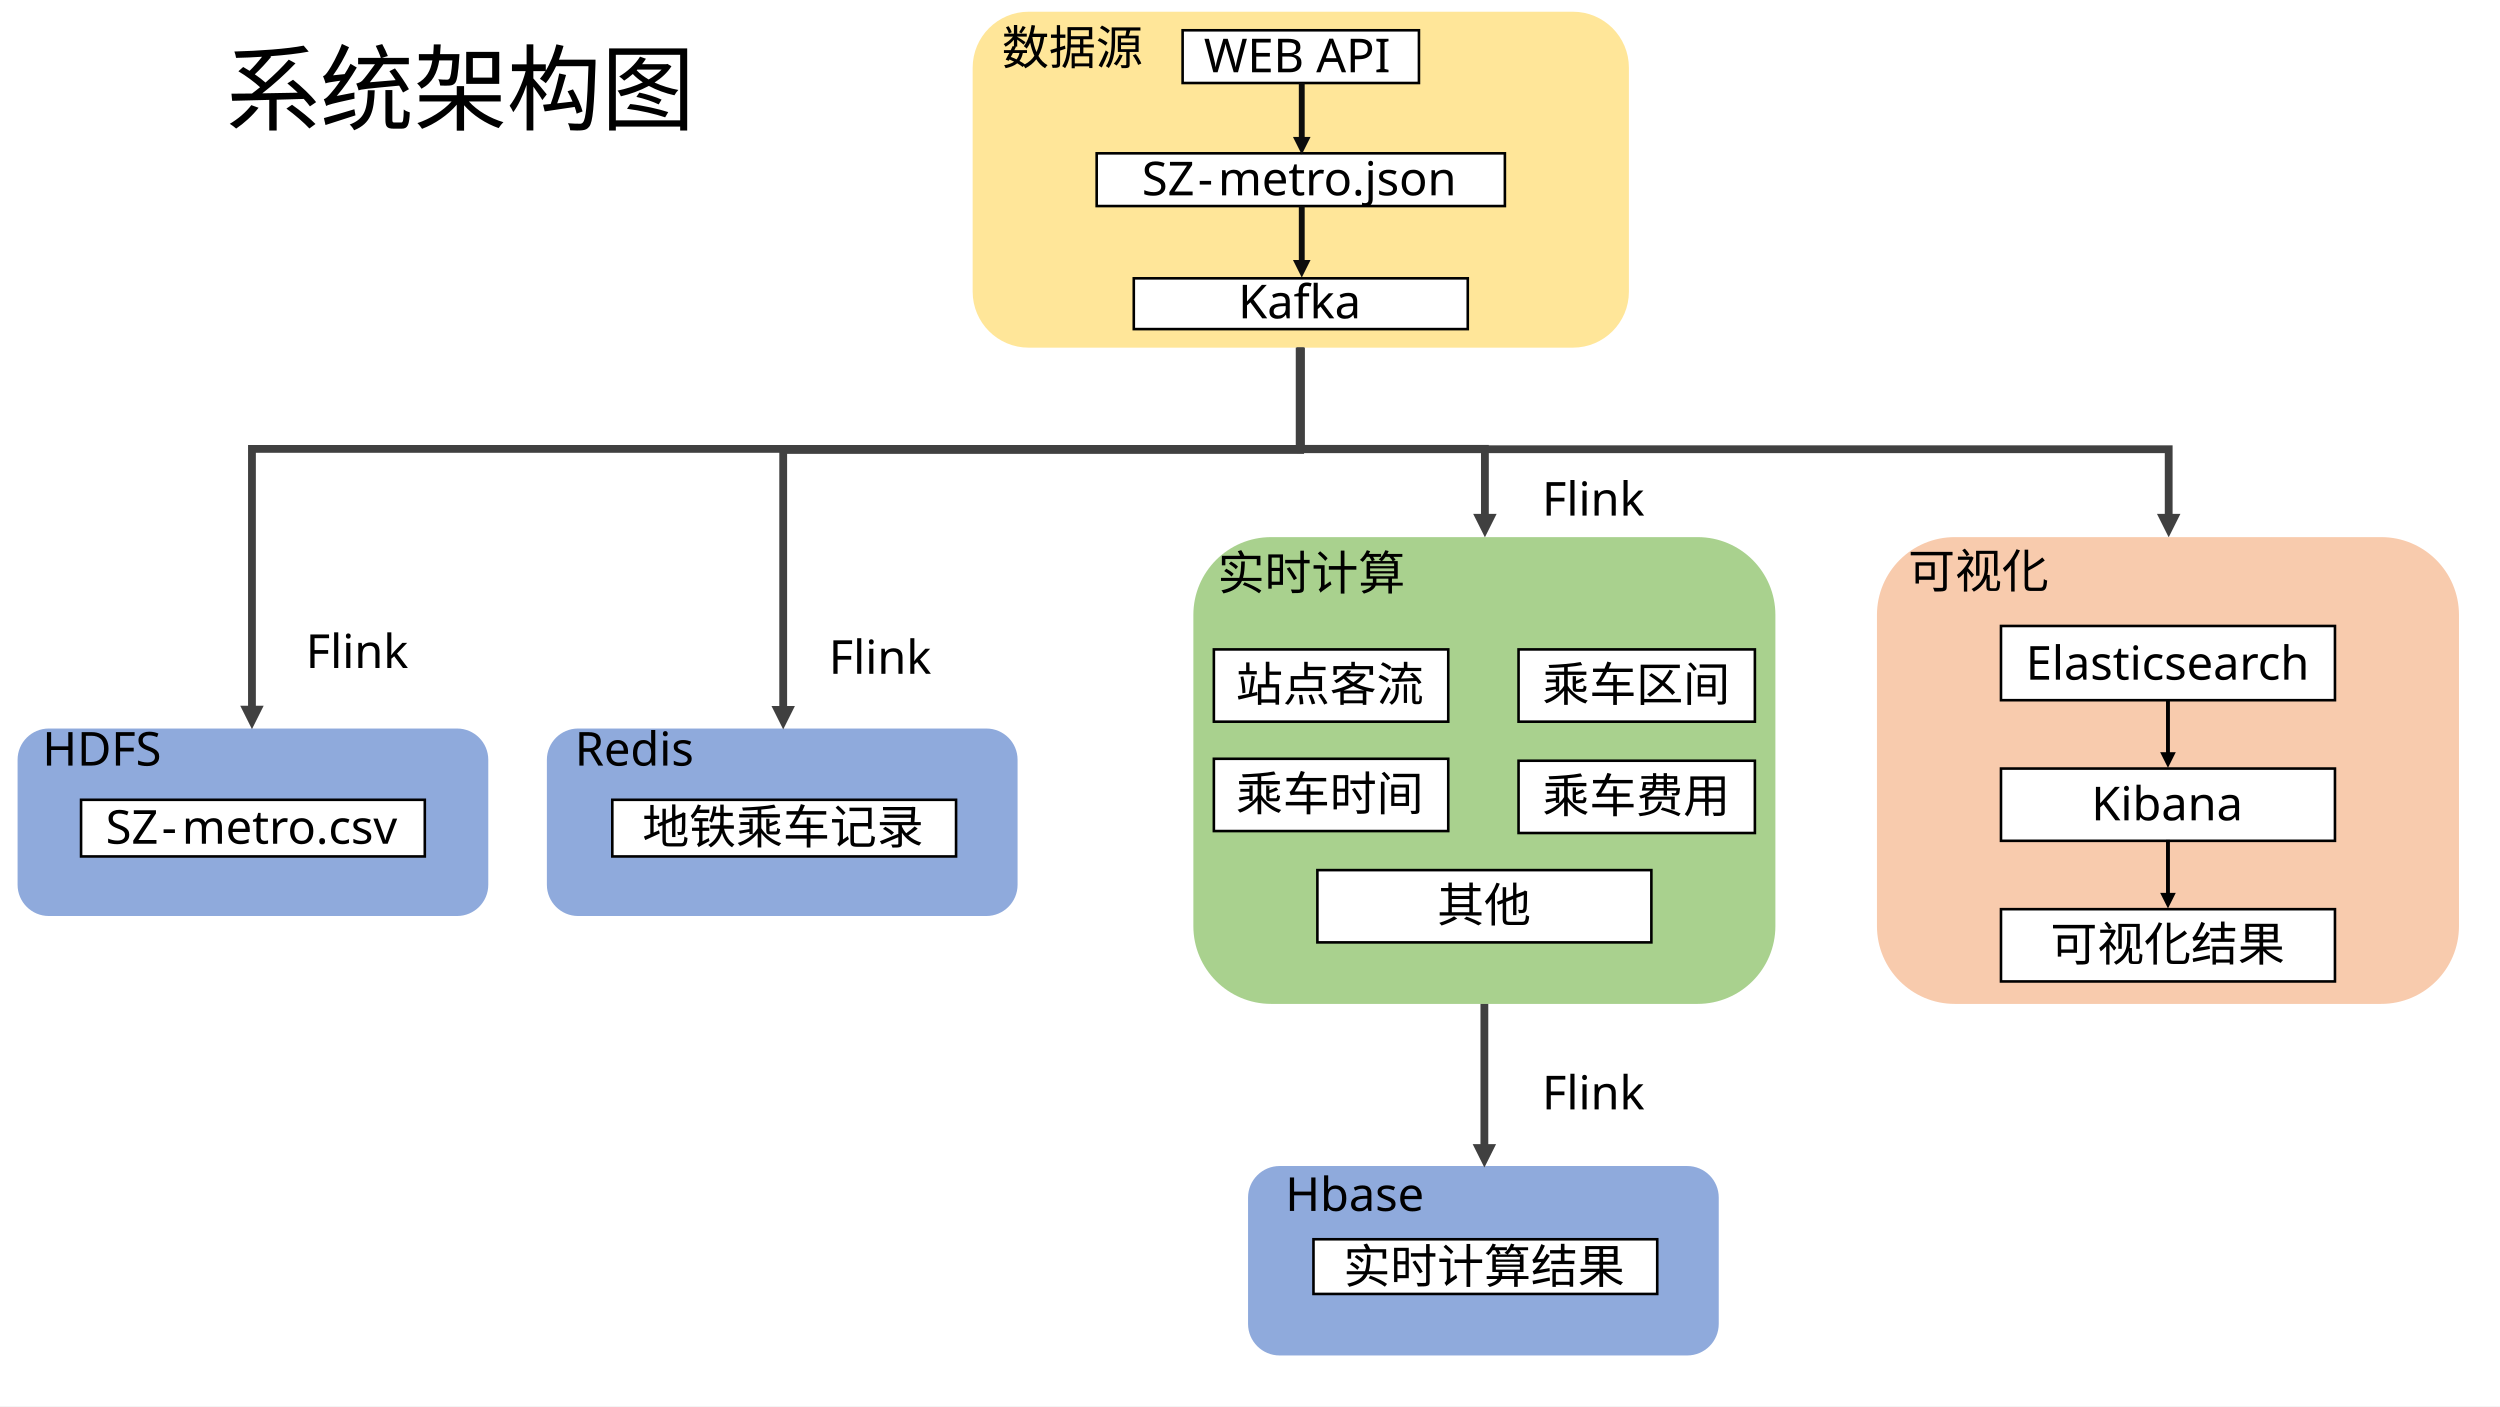
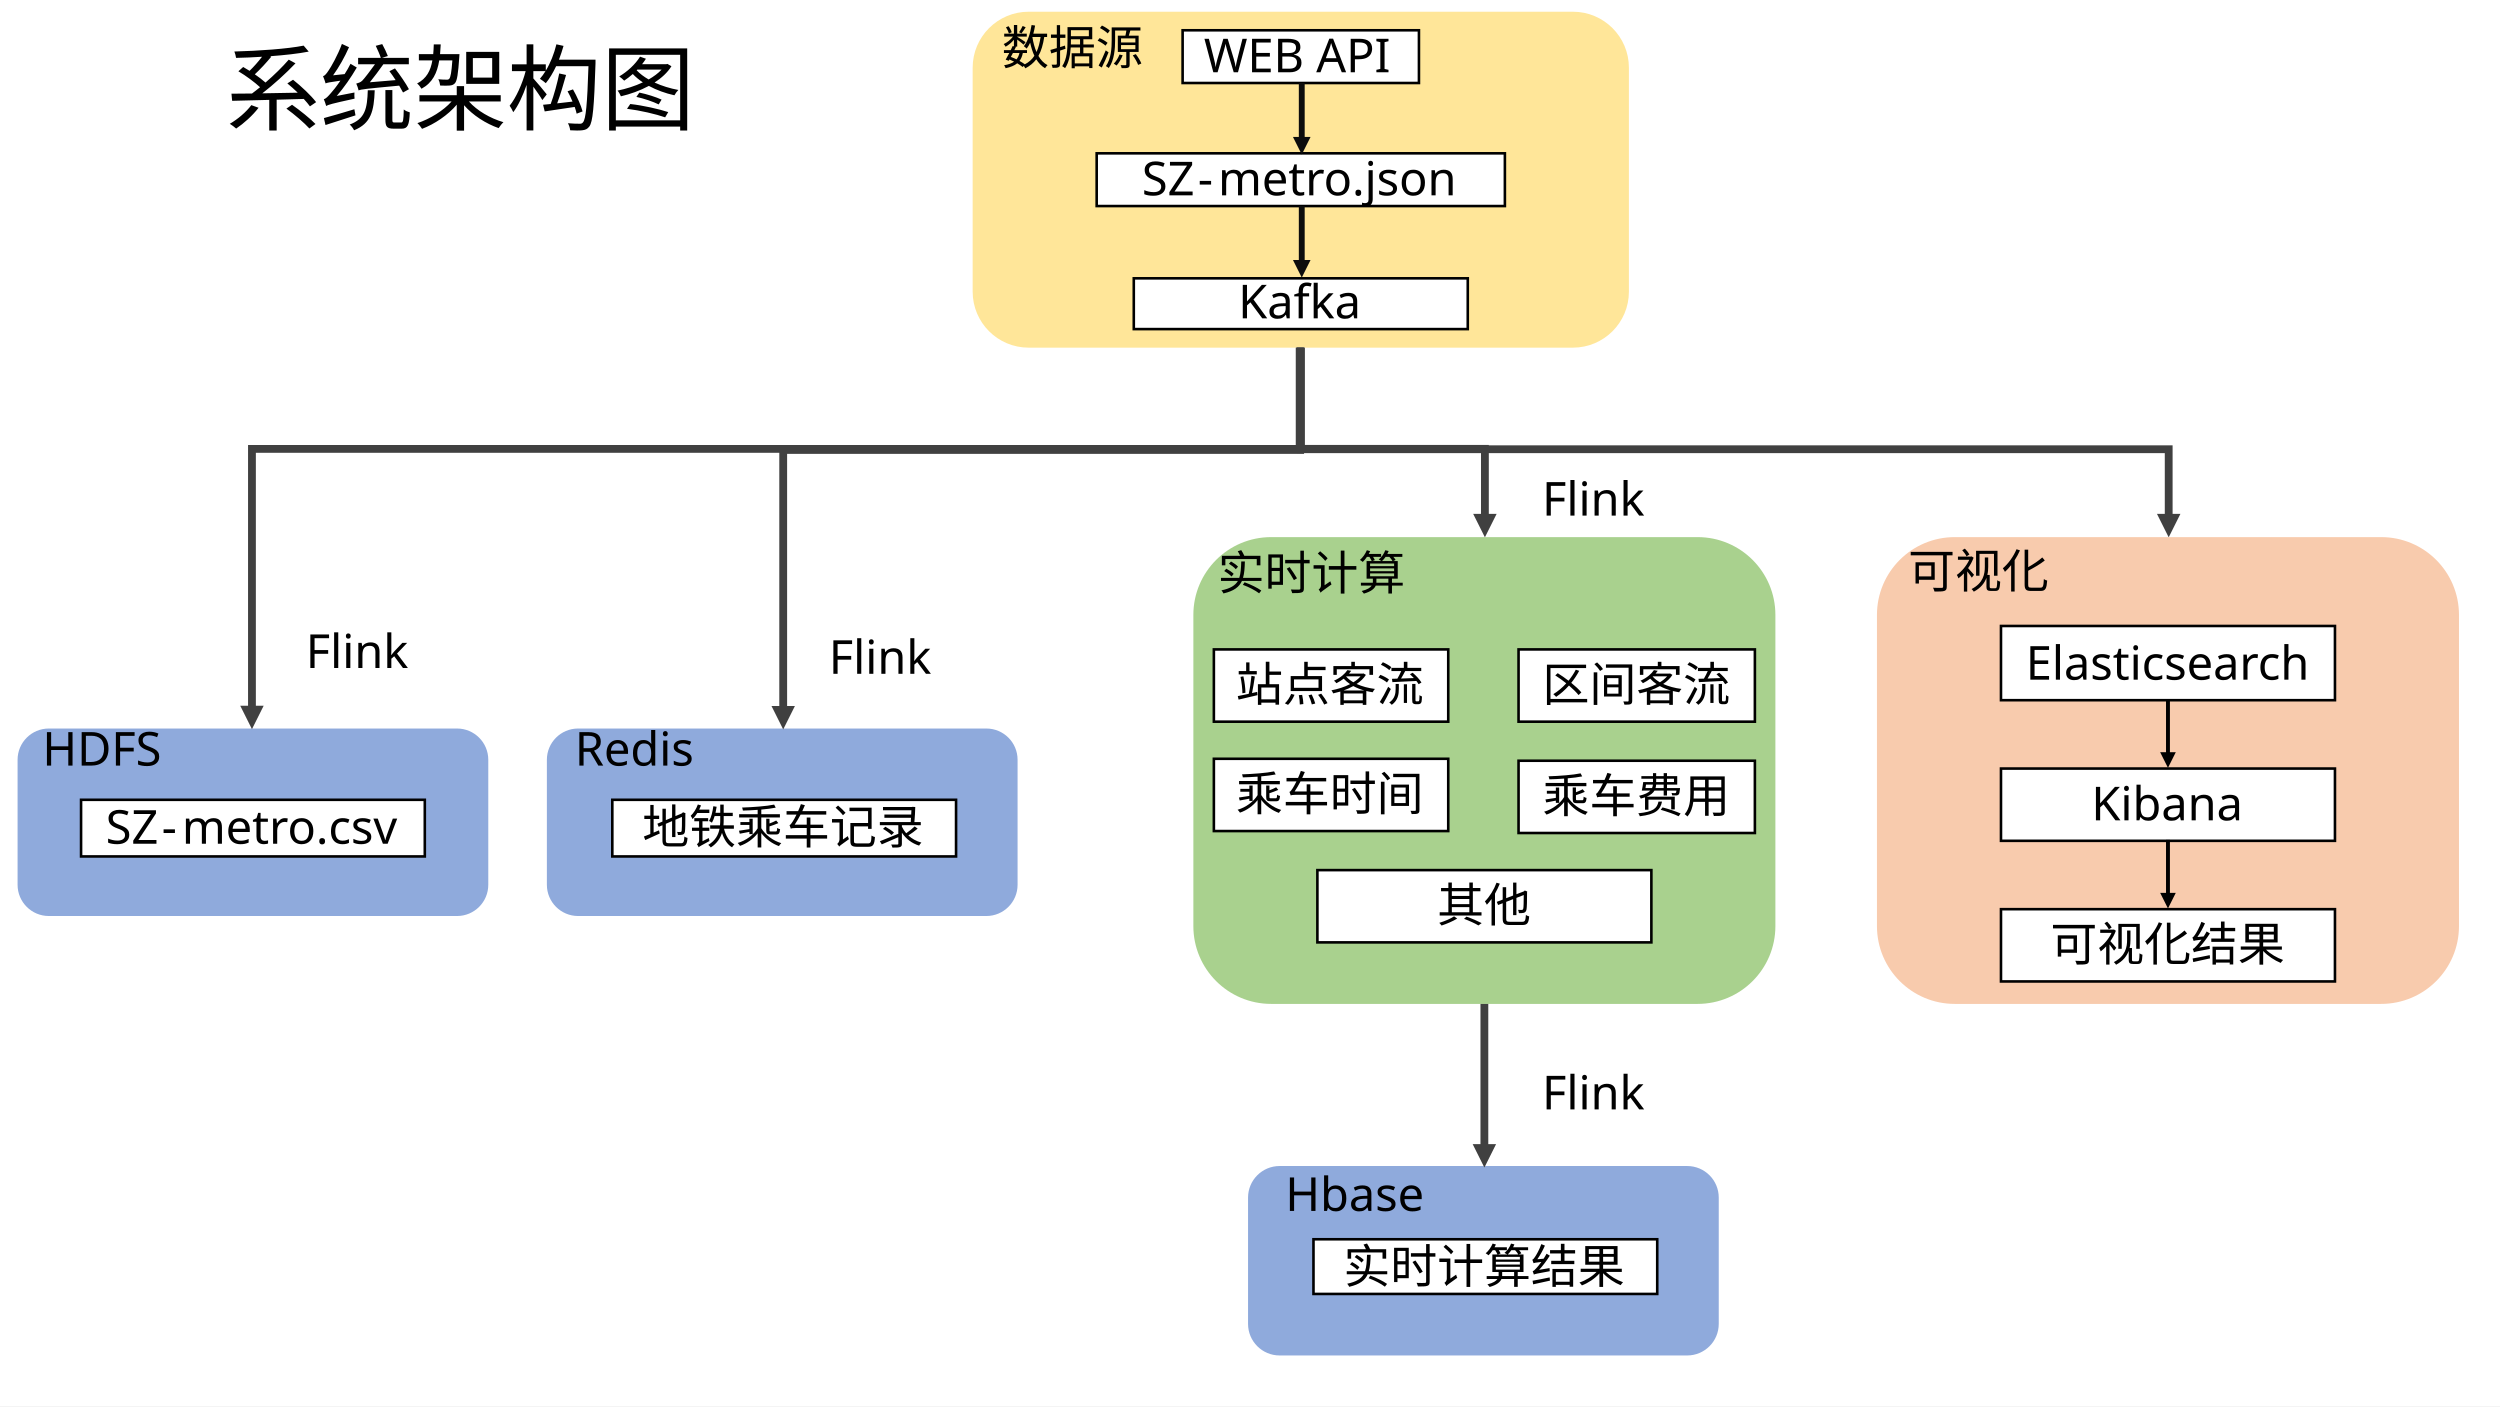
<svg xmlns="http://www.w3.org/2000/svg" width="1280" height="720" overflow="hidden">
  <defs>
    <clipPath id="clip0">
      <rect x="0" y="0" width="1280" height="720" />
    </clipPath>
  </defs>
  <g clip-path="url(#clip0)">
    <rect x="0" y="0" width="1280" height="720" fill="#FFFFFF" />
    <path d="M9 389C9 380.164 16.164 373 25 373L234 373C242.836 373 250 380.164 250 389L250 453C250 461.836 242.836 469 234 469L25 469C16.164 469 9 461.836 9 453Z" fill="#8FAADC" fill-rule="evenodd" />
    <text font-family="Microsoft YaHei,Microsoft YaHei_MSFontService,sans-serif" font-weight="400" font-size="24" transform="translate(21.7004 392)">HDFS</text>
    <rect x="41.5" y="409.5" width="176" height="29" stroke="#000000" stroke-width="1.333" stroke-miterlimit="8" fill="#FFFFFF" />
    <text font-family="Microsoft YaHei,Microsoft YaHei_MSFontService,sans-serif" font-weight="400" font-size="24" transform="translate(54.133 432)">SZ<tspan x="28.667" y="0">-</tspan>
      <tspan x="39" y="0">metro.csv</tspan>
    </text>
    <path d="M280 389C280 380.164 287.164 373 296 373L505 373C513.836 373 521 380.164 521 389L521 453C521 461.836 513.836 469 505 469L296 469C287.164 469 280 461.836 280 453Z" fill="#8FAADC" fill-rule="evenodd" />
    <text font-family="Microsoft YaHei,Microsoft YaHei_MSFontService,sans-serif" font-weight="400" font-size="24" transform="translate(294.306 392)">Redis</text>
    <rect x="313.5" y="409.5" width="176" height="29" stroke="#000000" stroke-width="1.333" stroke-miterlimit="8" fill="#FFFFFF" />
    <text font-family="Microsoft YaHei,Microsoft YaHei_MSFontService,sans-serif" font-weight="400" font-size="24" transform="translate(328.875 432)">地铁乘车记录</text>
    <path d="M498 34.667C498 18.835 510.835 6 526.667 6L805.333 6C821.165 6 834 18.835 834 34.667L834 149.333C834 165.165 821.165 178 805.333 178L526.667 178C510.835 178 498 165.165 498 149.333Z" fill="#FFE699" fill-rule="evenodd" />
    <text font-family="Microsoft YaHei,Microsoft YaHei_MSFontService,sans-serif" font-weight="400" font-size="24" transform="translate(513.076 33)">数据源</text>
    <rect x="605.5" y="15.5" width="121" height="27" stroke="#000000" stroke-width="1.333" stroke-miterlimit="8" fill="#FFFFFF" />
    <text font-family="Microsoft YaHei,Microsoft YaHei_MSFontService,sans-serif" font-weight="400" font-size="24" transform="translate(616.393 37)">WEB API</text>
    <rect x="561.5" y="78.5" width="209" height="27" stroke="#000000" stroke-width="1.333" stroke-miterlimit="8" fill="#FFFFFF" />
    <text font-family="Microsoft YaHei,Microsoft YaHei_MSFontService,sans-serif" font-weight="400" font-size="24" transform="translate(584.646 100)">SZ<tspan x="28.667" y="0">-</tspan>
      <tspan x="39" y="0">metro.json</tspan>
    </text>
    <rect x="580.5" y="142.5" width="171" height="26" stroke="#000000" stroke-width="1.333" stroke-miterlimit="8" fill="#FFFFFF" />
    <text font-family="Microsoft YaHei,Microsoft YaHei_MSFontService,sans-serif" font-weight="400" font-size="24" transform="translate(633.976 163)">Kafka</text>
    <path d="M668 42.5 668 71.624 665 71.624 665 42.5ZM671 70.124 666.5 79.124 662 70.124Z" fill="#0D0D0D" />
    <path d="M668 105.5 668 134.624 665 134.624 665 105.5ZM671 133.124 666.5 142.124 662 133.124Z" fill="#0D0D0D" />
    <path d="M667.43 178 667.43 231.83 129 231.83 131 229.83 131 363.333 127 363.333 127 227.83 665.43 227.83 663.43 229.83 663.43 178ZM135 361.333 129 373.333 123 361.333Z" fill="#404040" />
    <text font-family="Microsoft YaHei,Microsoft YaHei_MSFontService,sans-serif" font-weight="400" font-size="24" transform="translate(424.36 345)">Flink<tspan x="-267.788" y="-3">Flink</tspan>
      <tspan x="365.176" y="-81">Flink</tspan>
    </text>
    <path d="M639 613.167C639 604.238 646.238 597 655.167 597L863.833 597C872.762 597 880 604.238 880 613.167L880 677.833C880 686.762 872.762 694 863.833 694L655.167 694C646.238 694 639 686.762 639 677.833Z" fill="#8FAADC" fill-rule="evenodd" />
    <text font-family="Microsoft YaHei,Microsoft YaHei_MSFontService,sans-serif" font-weight="400" font-size="24" transform="translate(658.092 620)">Hbase</text>
    <rect x="672.5" y="634.5" width="176" height="28" stroke="#000000" stroke-width="1.333" stroke-miterlimit="8" fill="#FFFFFF" />
    <text font-family="Microsoft YaHei,Microsoft YaHei_MSFontService,sans-serif" font-weight="400" font-size="24" transform="translate(687.83 657)">实时计算结果</text>
    <path d="M611 314.834C611 292.834 628.834 275 650.834 275L869.166 275C891.166 275 909 292.834 909 314.834L909 474.166C909 496.166 891.166 514 869.166 514L650.834 514C628.834 514 611 496.166 611 474.166Z" fill="#A9D18E" fill-rule="evenodd" />
    <text font-family="Microsoft YaHei,Microsoft YaHei_MSFontService,sans-serif" font-weight="400" font-size="24" transform="translate(623.439 302)">实时计算</text>
    <rect x="777.5" y="332.5" width="121" height="37" stroke="#000000" stroke-width="1.333" stroke-miterlimit="8" fill="#FFFFFF" />
-     <text font-family="Microsoft YaHei,Microsoft YaHei_MSFontService,sans-serif" font-weight="400" font-size="24" transform="translate(789.784 359)">乘车区间</text>
+     <text font-family="Microsoft YaHei,Microsoft YaHei_MSFontService,sans-serif" font-weight="400" font-size="24" transform="translate(789.784 359)">区间客流</text>
    <rect x="621.5" y="332.5" width="120" height="37" stroke="#000000" stroke-width="1.333" stroke-miterlimit="8" fill="#FFFFFF" />
    <text font-family="Microsoft YaHei,Microsoft YaHei_MSFontService,sans-serif" font-weight="400" font-size="24" transform="translate(632.845 359)">站点客流</text>
    <rect x="674.5" y="445.5" width="171" height="37" stroke="#000000" stroke-width="1.333" stroke-miterlimit="8" fill="#FFFFFF" />
    <text font-family="Microsoft YaHei,Microsoft YaHei_MSFontService,sans-serif" font-weight="400" font-size="24" transform="translate(735.83 472)">其他</text>
    <rect x="621.5" y="388.5" width="120" height="37" stroke="#000000" stroke-width="1.333" stroke-miterlimit="8" fill="#FFFFFF" />
    <text font-family="Microsoft YaHei,Microsoft YaHei_MSFontService,sans-serif" font-weight="400" font-size="24" transform="translate(632.845 415)">乘车时间</text>
    <rect x="777.5" y="389.5" width="121" height="37" stroke="#000000" stroke-width="1.333" stroke-miterlimit="8" fill="#FFFFFF" />
    <text font-family="Microsoft YaHei,Microsoft YaHei_MSFontService,sans-serif" font-weight="400" font-size="24" transform="translate(789.784 416)">乘车费用</text>
    <path d="M0-2 53.816-2 53.816 94.271 51.816 92.271 87.11 92.271 87.11 96.271 49.816 96.271 49.816 0 51.816 2 0 2ZM85.11 88.271 97.11 94.271 85.11 100.271Z" fill="#404040" transform="matrix(-4.37114e-08 1 1 4.37114e-08 666 178)" />
    <path d="M0-2 54.014-2 54.014 444.37 52.014 442.37 87.11 442.37 87.11 446.37 50.014 446.37 50.014 0 52.014 2 0 2ZM85.11 438.37 97.11 444.37 85.11 450.37Z" fill="#404040" transform="matrix(-4.37114e-08 1 1 4.37114e-08 666 178)" />
    <path d="M961 314.834C961 292.834 978.834 275 1000.83 275L1219.17 275C1241.17 275 1259 292.834 1259 314.834L1259 474.166C1259 496.166 1241.17 514 1219.17 514L1000.83 514C978.834 514 961 496.166 961 474.166Z" fill="#F8CBAD" fill-rule="evenodd" />
    <text font-family="Microsoft YaHei,Microsoft YaHei_MSFontService,sans-serif" font-weight="400" font-size="24" transform="translate(976.95 301)">可视化</text>
    <rect x="1024.5" y="320.5" width="171" height="38" stroke="#000000" stroke-width="1.333" stroke-miterlimit="8" fill="#FFFFFF" />
    <text font-family="Microsoft YaHei,Microsoft YaHei_MSFontService,sans-serif" font-weight="400" font-size="24" transform="translate(1037.21 348)">Elasticsearch</text>
    <rect x="1024.5" y="393.5" width="171" height="37" stroke="#000000" stroke-width="1.333" stroke-miterlimit="8" fill="#FFFFFF" />
    <text font-family="Microsoft YaHei,Microsoft YaHei_MSFontService,sans-serif" font-weight="400" font-size="24" transform="translate(1070.79 420)">Kibana</text>
    <rect x="1024.5" y="465.5" width="171" height="37" stroke="#000000" stroke-width="1.333" stroke-miterlimit="8" fill="#FFFFFF" />
    <text font-family="Microsoft YaHei,Microsoft YaHei_MSFontService,sans-serif" font-weight="400" font-size="24" transform="translate(1049.79 492)">可视化结果</text>
    <path d="M1-2.98813e-06 1 28.468-1 28.468-1 2.98813e-06ZM4 27.135 0 35.135-4 27.135Z" transform="matrix(-1 -8.74228e-08 -8.74228e-08 1 1110 358)" />
    <path d="M1111 430 1111 458.468 1109 458.468 1109 430ZM1114 457.135 1110 465.135 1106 457.135Z" />
    <path d="M667.684 178 667.684 232.397 401 232.397 403 230.397 403 363.46 399 363.46 399 228.397 665.684 228.397 663.684 230.397 663.684 178ZM407 361.46 401 373.46 395 361.46Z" fill="#404040" />
    <path d="M2-2.50619e-06 2 73.782-2 73.782-2 2.50619e-06ZM6 71.782 0 83.782-6 71.782Z" fill="#404040" transform="matrix(-1 -8.74228e-08 -8.74228e-08 1 760 514)" />
    <text font-family="Microsoft YaHei,Microsoft YaHei_MSFontService,sans-serif" font-weight="400" font-size="24" transform="translate(789.535 568)">Flink<tspan font-size="48" x="-673.711" y="-505">系统架构图</tspan>
    </text>
  </g>
</svg>
